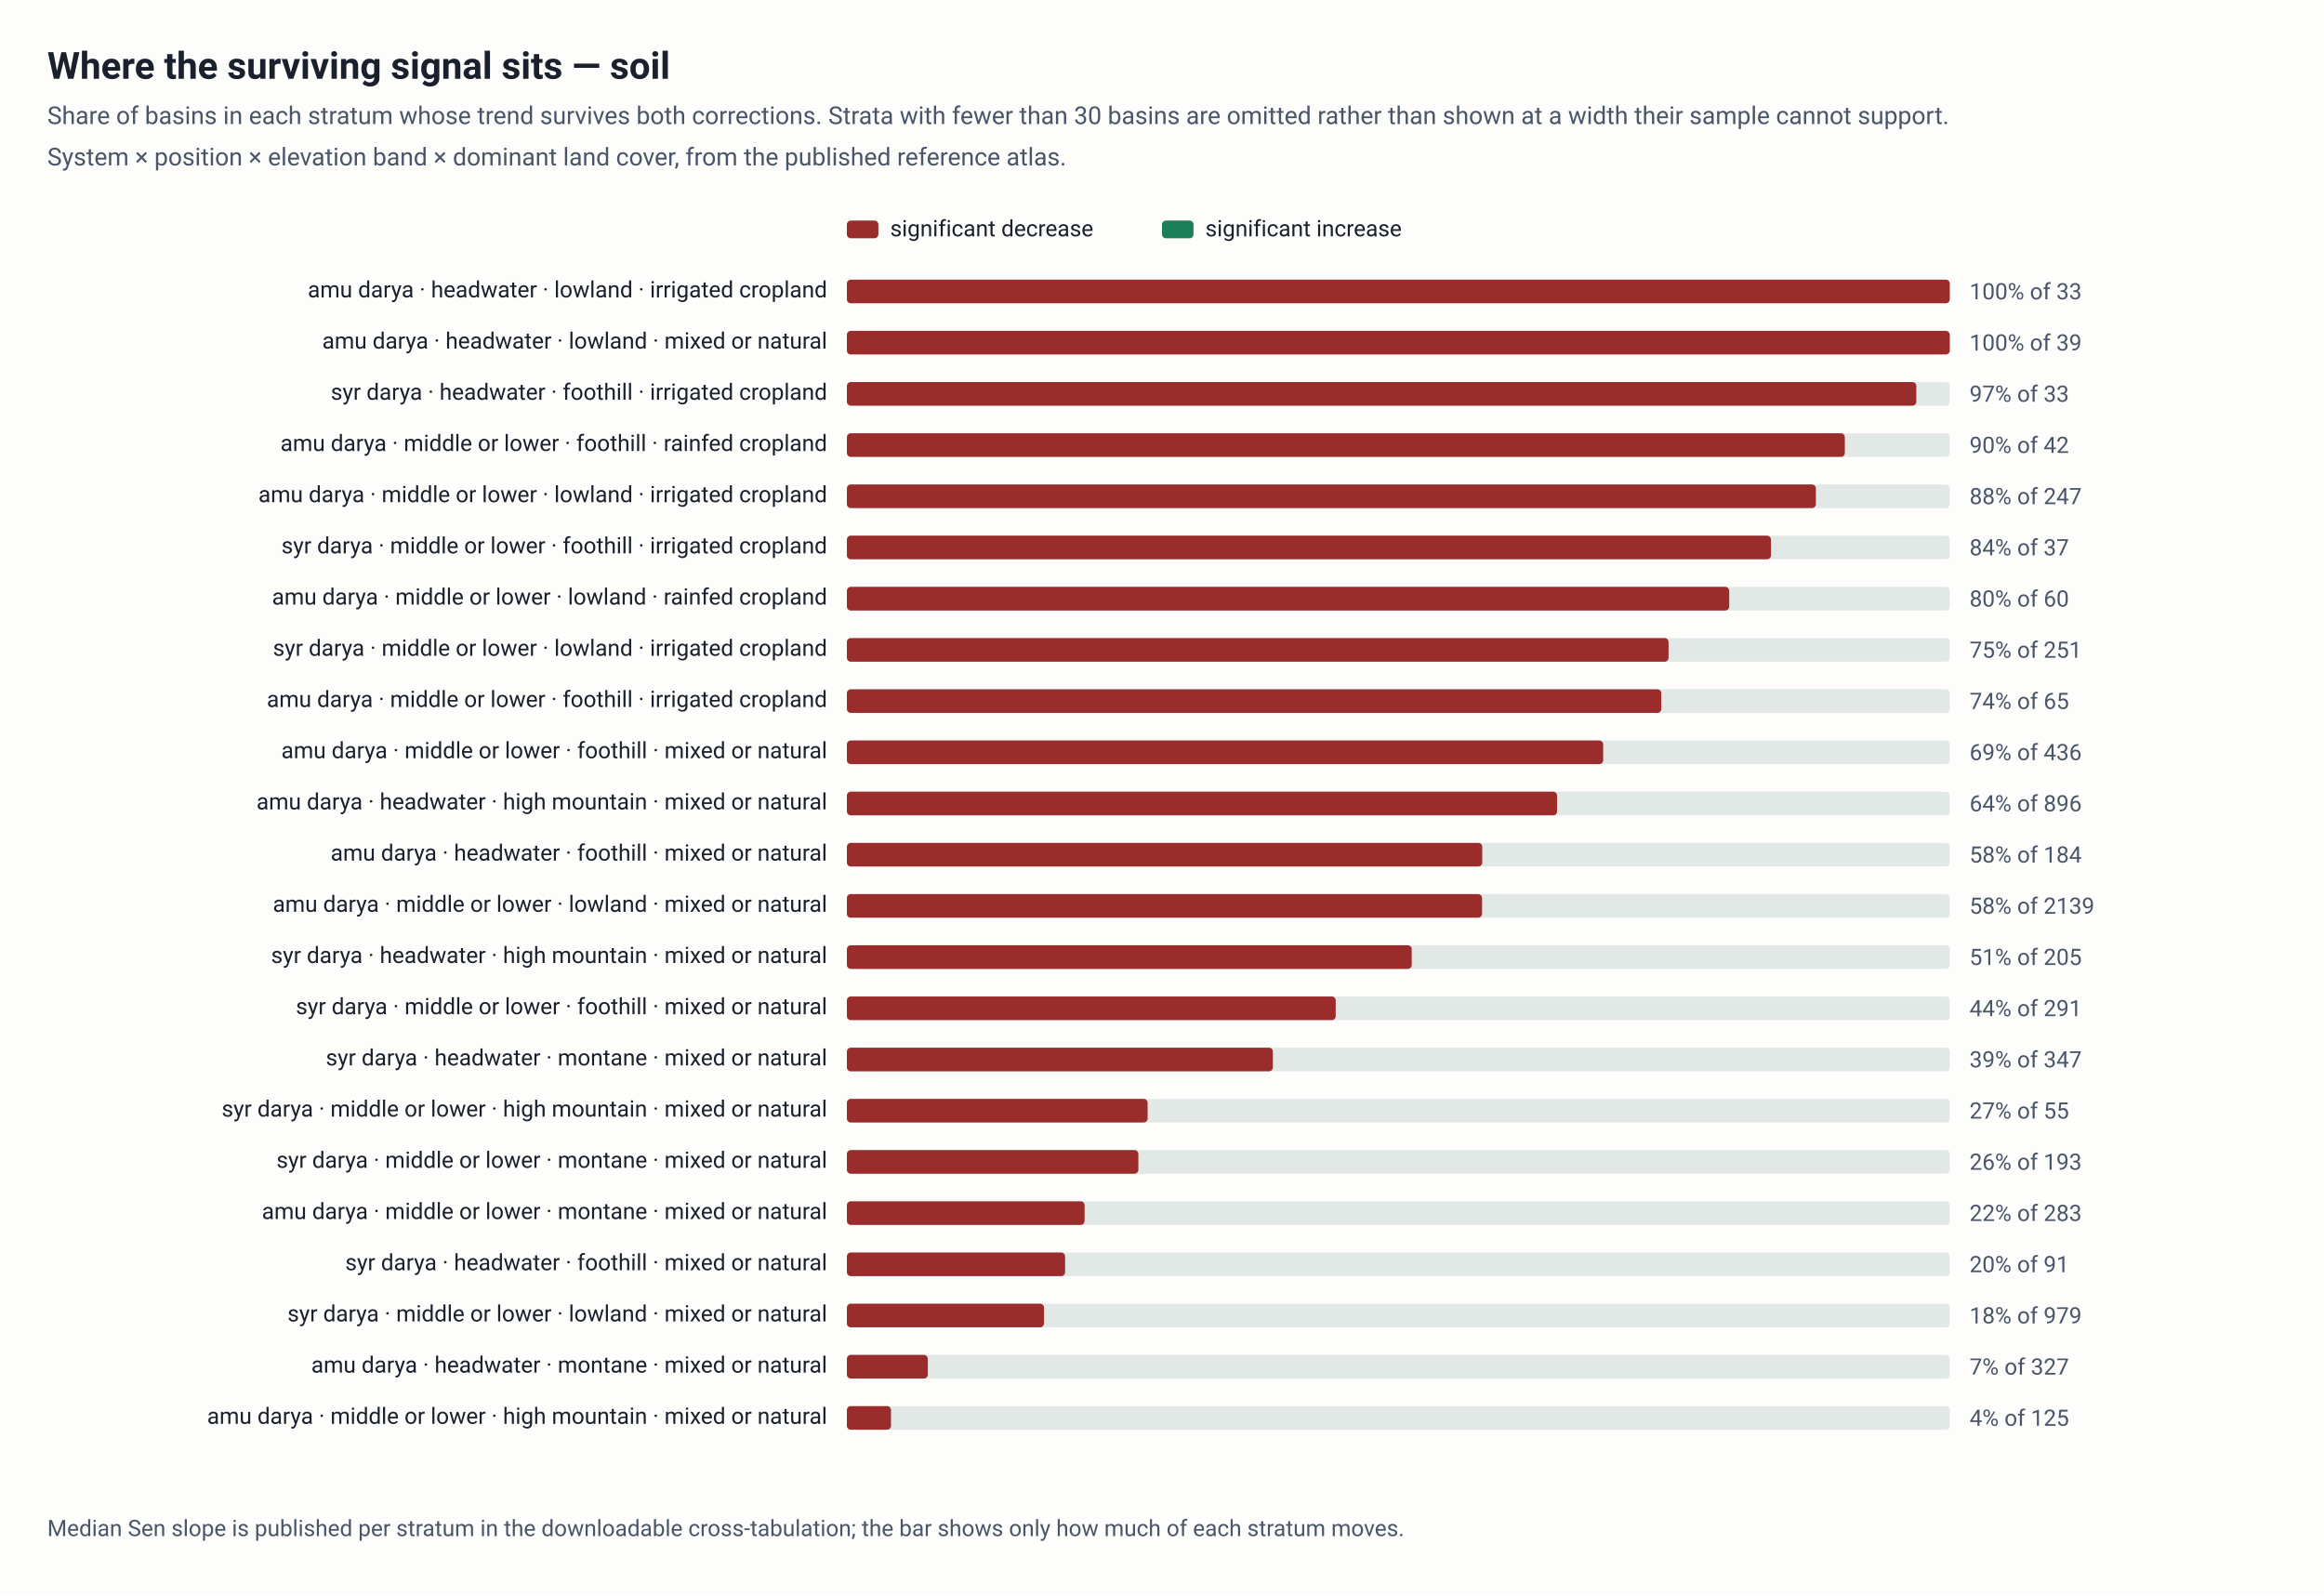
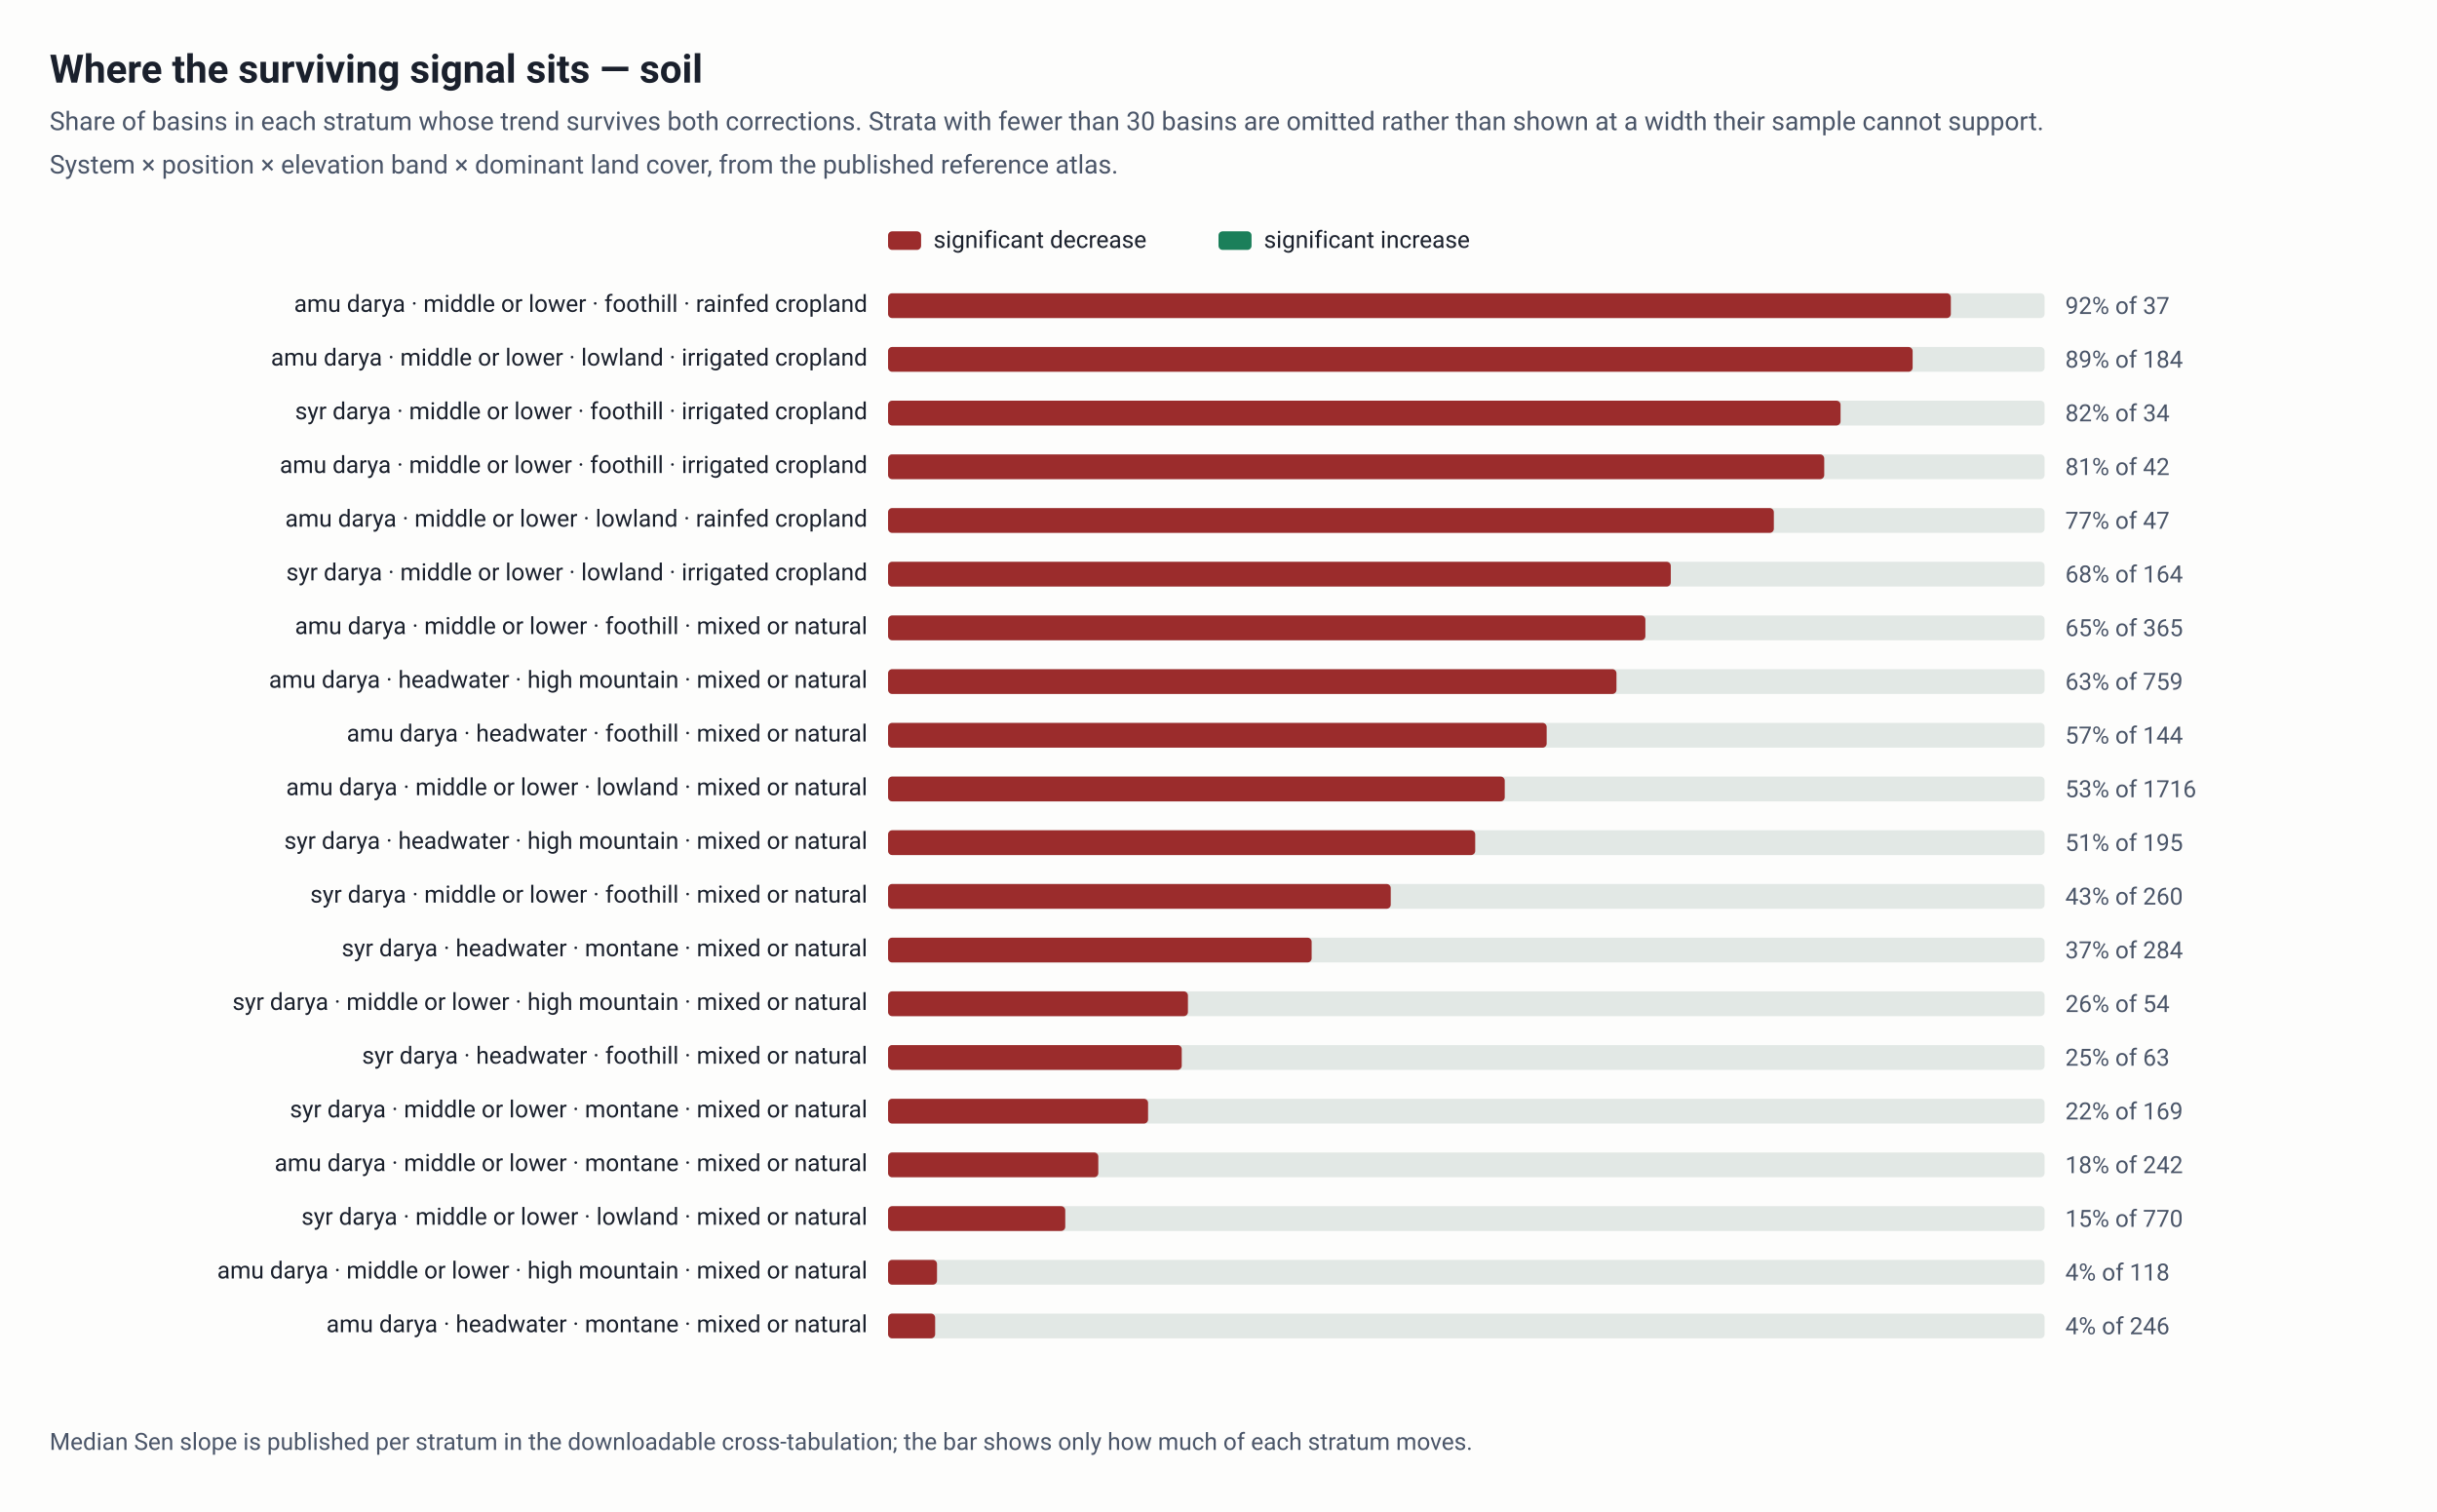
- <svg xmlns="http://www.w3.org/2000/svg" viewBox="0 0 1180 810" font-family="system-ui, -apple-system, Segoe UI, Roboto, sans-serif">
-   <rect width="1180" height="810" fill="#fdfdfc" />
+ <svg xmlns="http://www.w3.org/2000/svg" viewBox="0 0 1180 732" font-family="system-ui, -apple-system, Segoe UI, Roboto, sans-serif">
+   <rect width="1180" height="732" fill="#fdfdfc" />
  <text x="24" y="40" font-size="19" font-weight="650" fill="#1a202c">Where the surviving signal sits — soil</text>
  <text x="24" y="63" font-size="12.5" fill="#4a5568">Share of basins in each stratum whose trend survives both corrections. Strata with fewer than 30 basins are omitted rather than shown at a width their sample cannot support.</text>
  <text x="24" y="84" font-size="12.5" fill="#4a5568">System × position × elevation band × dominant land cover, from the published reference atlas.</text>
  <rect x="430" y="112" width="16" height="9" rx="2" fill="#9b2c2c" />
  <text x="452" y="120" font-size="11.5" fill="#1a202c">significant decrease</text>
  <rect x="590" y="112" width="16" height="9" rx="2" fill="#1b7f5a" />
  <text x="612" y="120" font-size="11.5" fill="#1a202c">significant increase</text>
-   <text x="420" y="151" text-anchor="end" font-size="11.5" fill="#1a202c">amu darya · headwater · lowland · irrigated cropland</text>
+   <text x="420" y="151" text-anchor="end" font-size="11.5" fill="#1a202c">amu darya · middle or lower · foothill · rainfed cropland</text>
  <rect x="430" y="142" width="560" height="12" rx="2" fill="#e2e8e5" />
-   <rect x="430.0" y="142" width="560.0" height="12" rx="2" fill="#9b2c2c" />
-   <text x="1000" y="152" font-size="11.5" fill="#4a5568">100% of 33</text>
-   <text x="420" y="177" text-anchor="end" font-size="11.5" fill="#1a202c">amu darya · headwater · lowland · mixed or natural</text>
+   <rect x="430.0" y="142" width="514.6" height="12" rx="2" fill="#9b2c2c" />
+   <text x="1000" y="152" font-size="11.5" fill="#4a5568">92% of 37</text>
+   <text x="420" y="177" text-anchor="end" font-size="11.5" fill="#1a202c">amu darya · middle or lower · lowland · irrigated cropland</text>
  <rect x="430" y="168" width="560" height="12" rx="2" fill="#e2e8e5" />
-   <rect x="430.0" y="168" width="560.0" height="12" rx="2" fill="#9b2c2c" />
-   <text x="1000" y="178" font-size="11.5" fill="#4a5568">100% of 39</text>
-   <text x="420" y="203" text-anchor="end" font-size="11.5" fill="#1a202c">syr darya · headwater · foothill · irrigated cropland</text>
+   <rect x="430.0" y="168" width="496.1" height="12" rx="2" fill="#9b2c2c" />
+   <text x="1000" y="178" font-size="11.5" fill="#4a5568">89% of 184</text>
+   <text x="420" y="203" text-anchor="end" font-size="11.5" fill="#1a202c">syr darya · middle or lower · foothill · irrigated cropland</text>
  <rect x="430" y="194" width="560" height="12" rx="2" fill="#e2e8e5" />
-   <rect x="430.0" y="194" width="543.0" height="12" rx="2" fill="#9b2c2c" />
-   <text x="1000" y="204" font-size="11.5" fill="#4a5568">97% of 33</text>
-   <text x="420" y="229" text-anchor="end" font-size="11.5" fill="#1a202c">amu darya · middle or lower · foothill · rainfed cropland</text>
+   <rect x="430.0" y="194" width="461.2" height="12" rx="2" fill="#9b2c2c" />
+   <text x="1000" y="204" font-size="11.5" fill="#4a5568">82% of 34</text>
+   <text x="420" y="229" text-anchor="end" font-size="11.5" fill="#1a202c">amu darya · middle or lower · foothill · irrigated cropland</text>
  <rect x="430" y="220" width="560" height="12" rx="2" fill="#e2e8e5" />
-   <rect x="430.0" y="220" width="506.7" height="12" rx="2" fill="#9b2c2c" />
-   <text x="1000" y="230" font-size="11.5" fill="#4a5568">90% of 42</text>
-   <text x="420" y="255" text-anchor="end" font-size="11.5" fill="#1a202c">amu darya · middle or lower · lowland · irrigated cropland</text>
+   <rect x="430.0" y="220" width="453.3" height="12" rx="2" fill="#9b2c2c" />
+   <text x="1000" y="230" font-size="11.5" fill="#4a5568">81% of 42</text>
+   <text x="420" y="255" text-anchor="end" font-size="11.5" fill="#1a202c">amu darya · middle or lower · lowland · rainfed cropland</text>
  <rect x="430" y="246" width="560" height="12" rx="2" fill="#e2e8e5" />
-   <rect x="430.0" y="246" width="492.0" height="12" rx="2" fill="#9b2c2c" />
-   <text x="1000" y="256" font-size="11.5" fill="#4a5568">88% of 247</text>
-   <text x="420" y="281" text-anchor="end" font-size="11.5" fill="#1a202c">syr darya · middle or lower · foothill · irrigated cropland</text>
+   <rect x="430.0" y="246" width="428.9" height="12" rx="2" fill="#9b2c2c" />
+   <text x="1000" y="256" font-size="11.5" fill="#4a5568">77% of 47</text>
+   <text x="420" y="281" text-anchor="end" font-size="11.5" fill="#1a202c">syr darya · middle or lower · lowland · irrigated cropland</text>
  <rect x="430" y="272" width="560" height="12" rx="2" fill="#e2e8e5" />
-   <rect x="430.0" y="272" width="469.2" height="12" rx="2" fill="#9b2c2c" />
-   <text x="1000" y="282" font-size="11.5" fill="#4a5568">84% of 37</text>
-   <text x="420" y="307" text-anchor="end" font-size="11.5" fill="#1a202c">amu darya · middle or lower · lowland · rainfed cropland</text>
+   <rect x="430.0" y="272" width="379.0" height="12" rx="2" fill="#9b2c2c" />
+   <text x="1000" y="282" font-size="11.5" fill="#4a5568">68% of 164</text>
+   <text x="420" y="307" text-anchor="end" font-size="11.5" fill="#1a202c">amu darya · middle or lower · foothill · mixed or natural</text>
  <rect x="430" y="298" width="560" height="12" rx="2" fill="#e2e8e5" />
-   <rect x="430.0" y="298" width="448.0" height="12" rx="2" fill="#9b2c2c" />
-   <text x="1000" y="308" font-size="11.5" fill="#4a5568">80% of 60</text>
-   <text x="420" y="333" text-anchor="end" font-size="11.5" fill="#1a202c">syr darya · middle or lower · lowland · irrigated cropland</text>
+   <rect x="430.0" y="298" width="366.7" height="12" rx="2" fill="#9b2c2c" />
+   <text x="1000" y="308" font-size="11.5" fill="#4a5568">65% of 365</text>
+   <text x="420" y="333" text-anchor="end" font-size="11.5" fill="#1a202c">amu darya · headwater · high mountain · mixed or natural</text>
  <rect x="430" y="324" width="560" height="12" rx="2" fill="#e2e8e5" />
-   <rect x="430.0" y="324" width="417.2" height="12" rx="2" fill="#9b2c2c" />
-   <text x="1000" y="334" font-size="11.5" fill="#4a5568">75% of 251</text>
-   <text x="420" y="359" text-anchor="end" font-size="11.5" fill="#1a202c">amu darya · middle or lower · foothill · irrigated cropland</text>
+   <rect x="430.0" y="324" width="352.7" height="12" rx="2" fill="#9b2c2c" />
+   <text x="1000" y="334" font-size="11.5" fill="#4a5568">63% of 759</text>
+   <text x="420" y="359" text-anchor="end" font-size="11.5" fill="#1a202c">amu darya · headwater · foothill · mixed or natural</text>
  <rect x="430" y="350" width="560" height="12" rx="2" fill="#e2e8e5" />
-   <rect x="430.0" y="350" width="413.5" height="12" rx="2" fill="#9b2c2c" />
-   <text x="1000" y="360" font-size="11.5" fill="#4a5568">74% of 65</text>
-   <text x="420" y="385" text-anchor="end" font-size="11.5" fill="#1a202c">amu darya · middle or lower · foothill · mixed or natural</text>
+   <rect x="430.0" y="350" width="318.9" height="12" rx="2" fill="#9b2c2c" />
+   <text x="1000" y="360" font-size="11.5" fill="#4a5568">57% of 144</text>
+   <text x="420" y="385" text-anchor="end" font-size="11.5" fill="#1a202c">amu darya · middle or lower · lowland · mixed or natural</text>
  <rect x="430" y="376" width="560" height="12" rx="2" fill="#e2e8e5" />
-   <rect x="430.0" y="376" width="384.0" height="12" rx="2" fill="#9b2c2c" />
-   <text x="1000" y="386" font-size="11.5" fill="#4a5568">69% of 436</text>
-   <text x="420" y="411" text-anchor="end" font-size="11.5" fill="#1a202c">amu darya · headwater · high mountain · mixed or natural</text>
+   <rect x="430.0" y="376" width="298.6" height="12" rx="2" fill="#9b2c2c" />
+   <text x="1000" y="386" font-size="11.5" fill="#4a5568">53% of 1716</text>
+   <text x="420" y="411" text-anchor="end" font-size="11.5" fill="#1a202c">syr darya · headwater · high mountain · mixed or natural</text>
  <rect x="430" y="402" width="560" height="12" rx="2" fill="#e2e8e5" />
-   <rect x="430.0" y="402" width="360.6" height="12" rx="2" fill="#9b2c2c" />
-   <text x="1000" y="412" font-size="11.5" fill="#4a5568">64% of 896</text>
-   <text x="420" y="437" text-anchor="end" font-size="11.5" fill="#1a202c">amu darya · headwater · foothill · mixed or natural</text>
+   <rect x="430.0" y="402" width="284.3" height="12" rx="2" fill="#9b2c2c" />
+   <text x="1000" y="412" font-size="11.5" fill="#4a5568">51% of 195</text>
+   <text x="420" y="437" text-anchor="end" font-size="11.5" fill="#1a202c">syr darya · middle or lower · foothill · mixed or natural</text>
  <rect x="430" y="428" width="560" height="12" rx="2" fill="#e2e8e5" />
-   <rect x="430.0" y="428" width="322.6" height="12" rx="2" fill="#9b2c2c" />
-   <text x="1000" y="438" font-size="11.5" fill="#4a5568">58% of 184</text>
-   <text x="420" y="463" text-anchor="end" font-size="11.5" fill="#1a202c">amu darya · middle or lower · lowland · mixed or natural</text>
+   <rect x="430.0" y="428" width="243.4" height="12" rx="2" fill="#9b2c2c" />
+   <text x="1000" y="438" font-size="11.5" fill="#4a5568">43% of 260</text>
+   <text x="420" y="463" text-anchor="end" font-size="11.5" fill="#1a202c">syr darya · headwater · montane · mixed or natural</text>
  <rect x="430" y="454" width="560" height="12" rx="2" fill="#e2e8e5" />
-   <rect x="430.0" y="454" width="322.5" height="12" rx="2" fill="#9b2c2c" />
-   <text x="1000" y="464" font-size="11.5" fill="#4a5568">58% of 2139</text>
-   <text x="420" y="489" text-anchor="end" font-size="11.5" fill="#1a202c">syr darya · headwater · high mountain · mixed or natural</text>
+   <rect x="430.0" y="454" width="205.1" height="12" rx="2" fill="#9b2c2c" />
+   <text x="1000" y="464" font-size="11.5" fill="#4a5568">37% of 284</text>
+   <text x="420" y="489" text-anchor="end" font-size="11.5" fill="#1a202c">syr darya · middle or lower · high mountain · mixed or natural</text>
  <rect x="430" y="480" width="560" height="12" rx="2" fill="#e2e8e5" />
-   <rect x="430.0" y="480" width="286.8" height="12" rx="2" fill="#9b2c2c" />
-   <text x="1000" y="490" font-size="11.5" fill="#4a5568">51% of 205</text>
-   <text x="420" y="515" text-anchor="end" font-size="11.5" fill="#1a202c">syr darya · middle or lower · foothill · mixed or natural</text>
+   <rect x="430.0" y="480" width="145.2" height="12" rx="2" fill="#9b2c2c" />
+   <text x="1000" y="490" font-size="11.5" fill="#4a5568">26% of 54</text>
+   <text x="420" y="515" text-anchor="end" font-size="11.5" fill="#1a202c">syr darya · headwater · foothill · mixed or natural</text>
  <rect x="430" y="506" width="560" height="12" rx="2" fill="#e2e8e5" />
-   <rect x="430.0" y="506" width="248.2" height="12" rx="2" fill="#9b2c2c" />
-   <text x="1000" y="516" font-size="11.5" fill="#4a5568">44% of 291</text>
-   <text x="420" y="541" text-anchor="end" font-size="11.5" fill="#1a202c">syr darya · headwater · montane · mixed or natural</text>
+   <rect x="430.0" y="506" width="142.2" height="12" rx="2" fill="#9b2c2c" />
+   <text x="1000" y="516" font-size="11.5" fill="#4a5568">25% of 63</text>
+   <text x="420" y="541" text-anchor="end" font-size="11.5" fill="#1a202c">syr darya · middle or lower · montane · mixed or natural</text>
  <rect x="430" y="532" width="560" height="12" rx="2" fill="#e2e8e5" />
-   <rect x="430.0" y="532" width="216.3" height="12" rx="2" fill="#9b2c2c" />
-   <text x="1000" y="542" font-size="11.5" fill="#4a5568">39% of 347</text>
-   <text x="420" y="567" text-anchor="end" font-size="11.5" fill="#1a202c">syr darya · middle or lower · high mountain · mixed or natural</text>
+   <rect x="430.0" y="532" width="125.9" height="12" rx="2" fill="#9b2c2c" />
+   <text x="1000" y="542" font-size="11.5" fill="#4a5568">22% of 169</text>
+   <text x="420" y="567" text-anchor="end" font-size="11.5" fill="#1a202c">amu darya · middle or lower · montane · mixed or natural</text>
  <rect x="430" y="558" width="560" height="12" rx="2" fill="#e2e8e5" />
-   <rect x="430.0" y="558" width="152.7" height="12" rx="2" fill="#9b2c2c" />
-   <text x="1000" y="568" font-size="11.5" fill="#4a5568">27% of 55</text>
-   <text x="420" y="593" text-anchor="end" font-size="11.5" fill="#1a202c">syr darya · middle or lower · montane · mixed or natural</text>
+   <rect x="430.0" y="558" width="101.8" height="12" rx="2" fill="#9b2c2c" />
+   <text x="1000" y="568" font-size="11.5" fill="#4a5568">18% of 242</text>
+   <text x="420" y="593" text-anchor="end" font-size="11.5" fill="#1a202c">syr darya · middle or lower · lowland · mixed or natural</text>
  <rect x="430" y="584" width="560" height="12" rx="2" fill="#e2e8e5" />
-   <rect x="430.0" y="584" width="148.0" height="12" rx="2" fill="#9b2c2c" />
-   <text x="1000" y="594" font-size="11.5" fill="#4a5568">26% of 193</text>
-   <text x="420" y="619" text-anchor="end" font-size="11.5" fill="#1a202c">amu darya · middle or lower · montane · mixed or natural</text>
+   <rect x="430.0" y="584" width="85.8" height="12" rx="2" fill="#9b2c2c" />
+   <text x="1000" y="594" font-size="11.5" fill="#4a5568">15% of 770</text>
+   <text x="420" y="619" text-anchor="end" font-size="11.5" fill="#1a202c">amu darya · middle or lower · high mountain · mixed or natural</text>
  <rect x="430" y="610" width="560" height="12" rx="2" fill="#e2e8e5" />
-   <rect x="430.0" y="610" width="120.7" height="12" rx="2" fill="#9b2c2c" />
-   <text x="1000" y="620" font-size="11.5" fill="#4a5568">22% of 283</text>
-   <text x="420" y="645" text-anchor="end" font-size="11.5" fill="#1a202c">syr darya · headwater · foothill · mixed or natural</text>
+   <rect x="430.0" y="610" width="23.7" height="12" rx="2" fill="#9b2c2c" />
+   <text x="1000" y="620" font-size="11.5" fill="#4a5568">4% of 118</text>
+   <text x="420" y="645" text-anchor="end" font-size="11.5" fill="#1a202c">amu darya · headwater · montane · mixed or natural</text>
  <rect x="430" y="636" width="560" height="12" rx="2" fill="#e2e8e5" />
-   <rect x="430.0" y="636" width="110.8" height="12" rx="2" fill="#9b2c2c" />
-   <text x="1000" y="646" font-size="11.5" fill="#4a5568">20% of 91</text>
-   <text x="420" y="671" text-anchor="end" font-size="11.5" fill="#1a202c">syr darya · middle or lower · lowland · mixed or natural</text>
-   <rect x="430" y="662" width="560" height="12" rx="2" fill="#e2e8e5" />
-   <rect x="430.0" y="662" width="100.1" height="12" rx="2" fill="#9b2c2c" />
-   <text x="1000" y="672" font-size="11.5" fill="#4a5568">18% of 979</text>
-   <text x="420" y="697" text-anchor="end" font-size="11.5" fill="#1a202c">amu darya · headwater · montane · mixed or natural</text>
-   <rect x="430" y="688" width="560" height="12" rx="2" fill="#e2e8e5" />
-   <rect x="430.0" y="688" width="41.1" height="12" rx="2" fill="#9b2c2c" />
-   <text x="1000" y="698" font-size="11.5" fill="#4a5568">7% of 327</text>
-   <text x="420" y="723" text-anchor="end" font-size="11.5" fill="#1a202c">amu darya · middle or lower · high mountain · mixed or natural</text>
-   <rect x="430" y="714" width="560" height="12" rx="2" fill="#e2e8e5" />
-   <rect x="430.0" y="714" width="22.4" height="12" rx="2" fill="#9b2c2c" />
-   <text x="1000" y="724" font-size="11.5" fill="#4a5568">4% of 125</text>
-   <text x="24" y="780" font-size="11.5" fill="#4a5568">Median Sen slope is published per stratum in the downloadable cross-tabulation; the bar shows only how much of each stratum moves.</text>
+   <rect x="430.0" y="636" width="22.8" height="12" rx="2" fill="#9b2c2c" />
+   <text x="1000" y="646" font-size="11.5" fill="#4a5568">4% of 246</text>
+   <text x="24" y="702" font-size="11.5" fill="#4a5568">Median Sen slope is published per stratum in the downloadable cross-tabulation; the bar shows only how much of each stratum moves.</text>
</svg>
